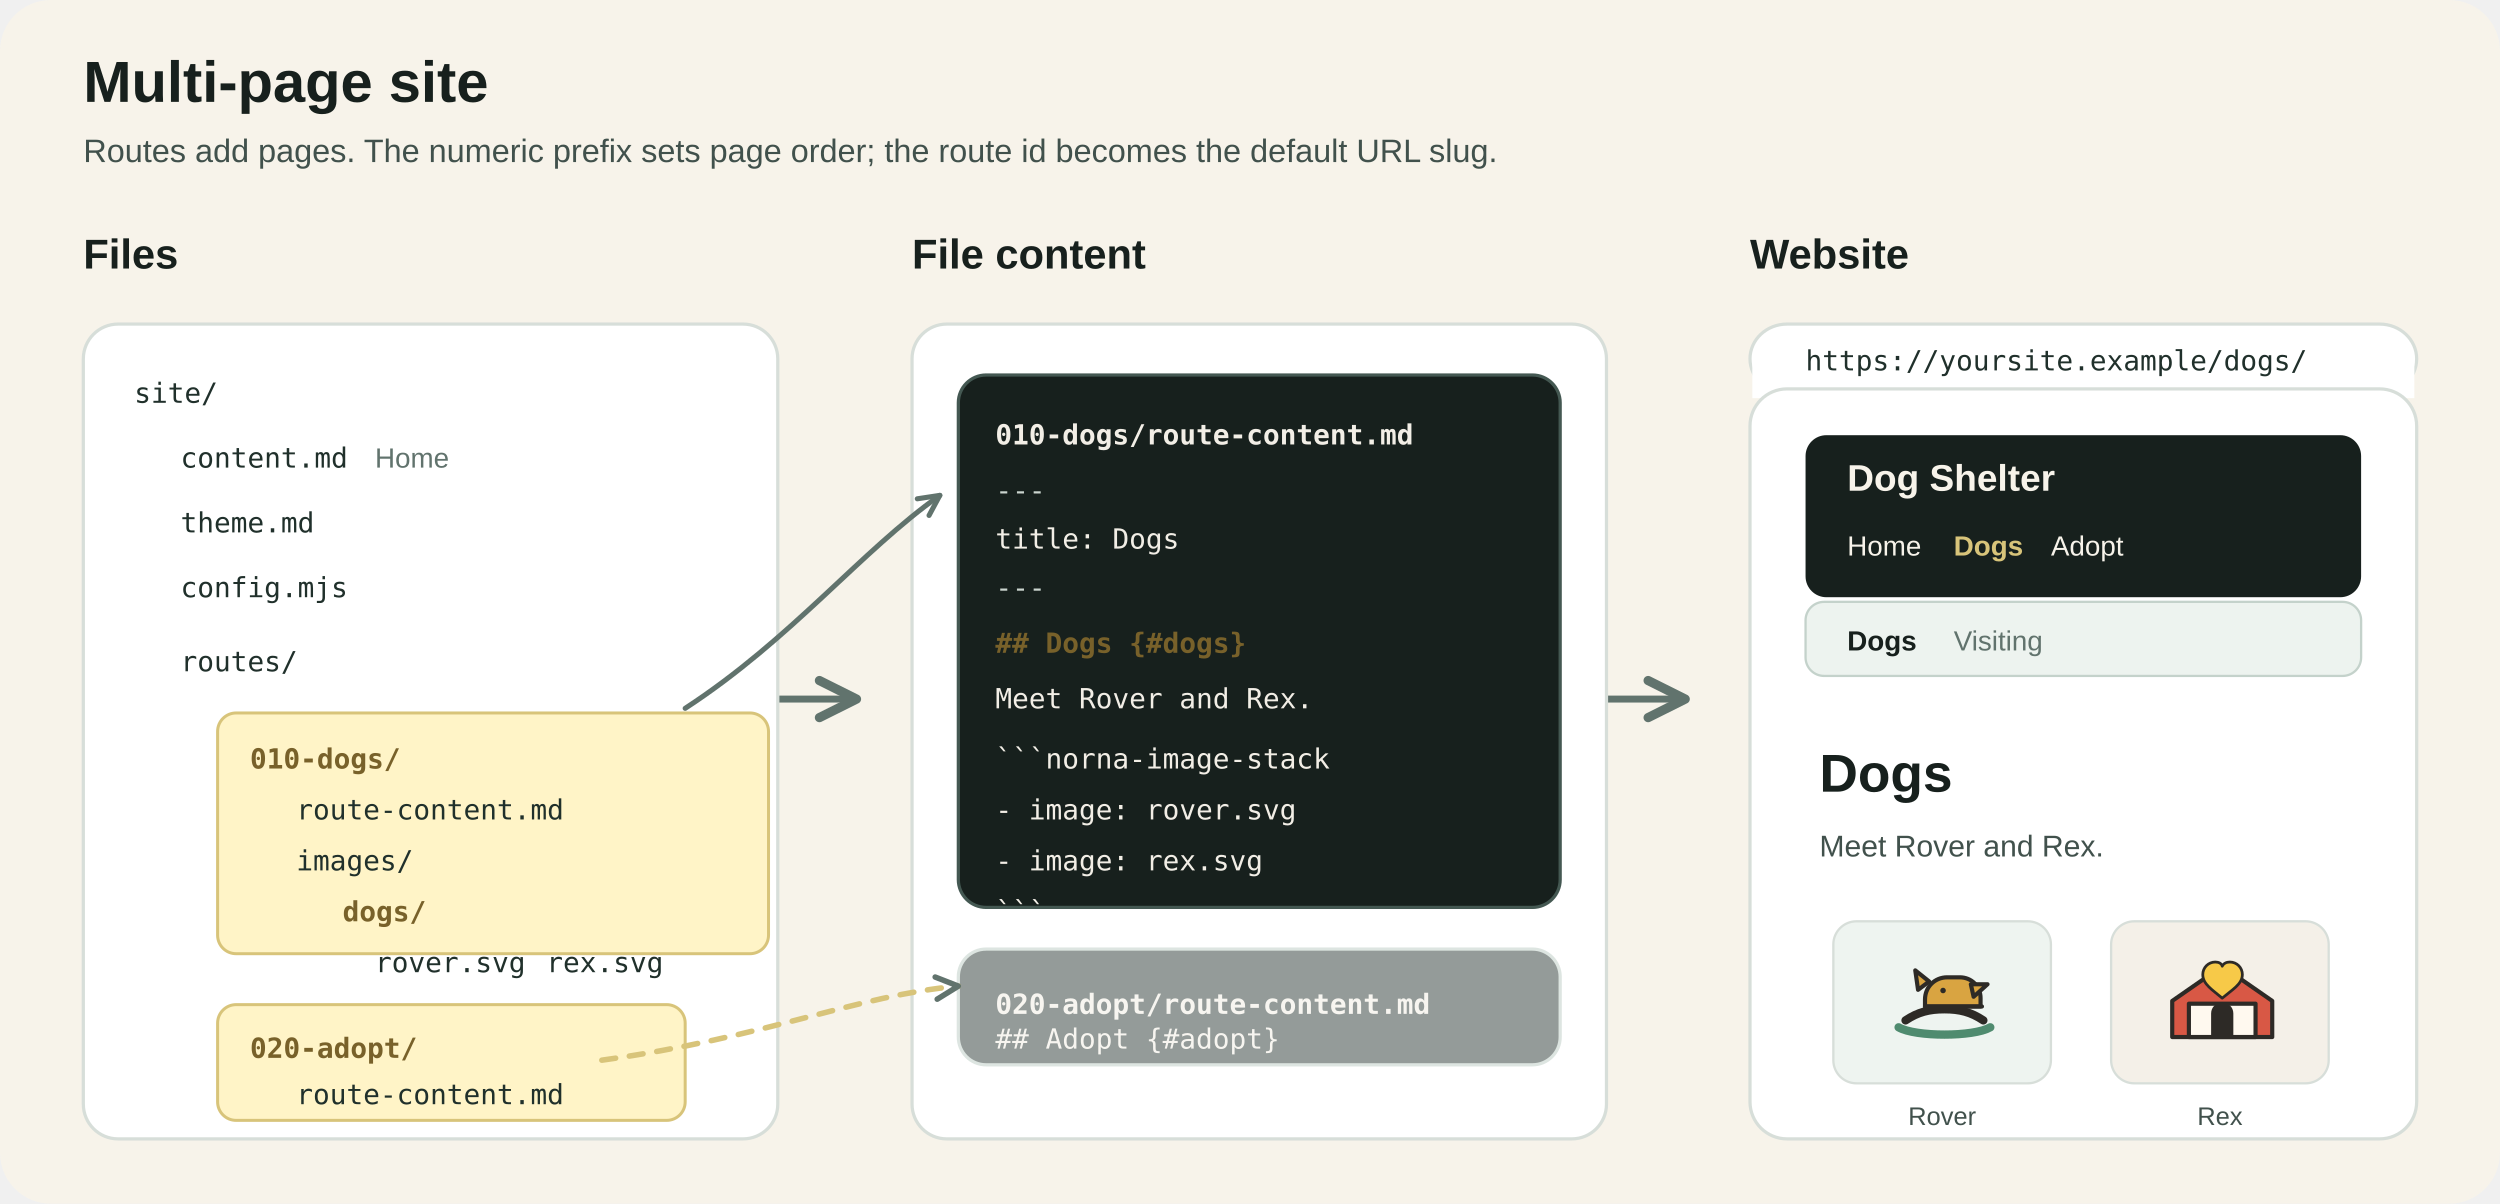
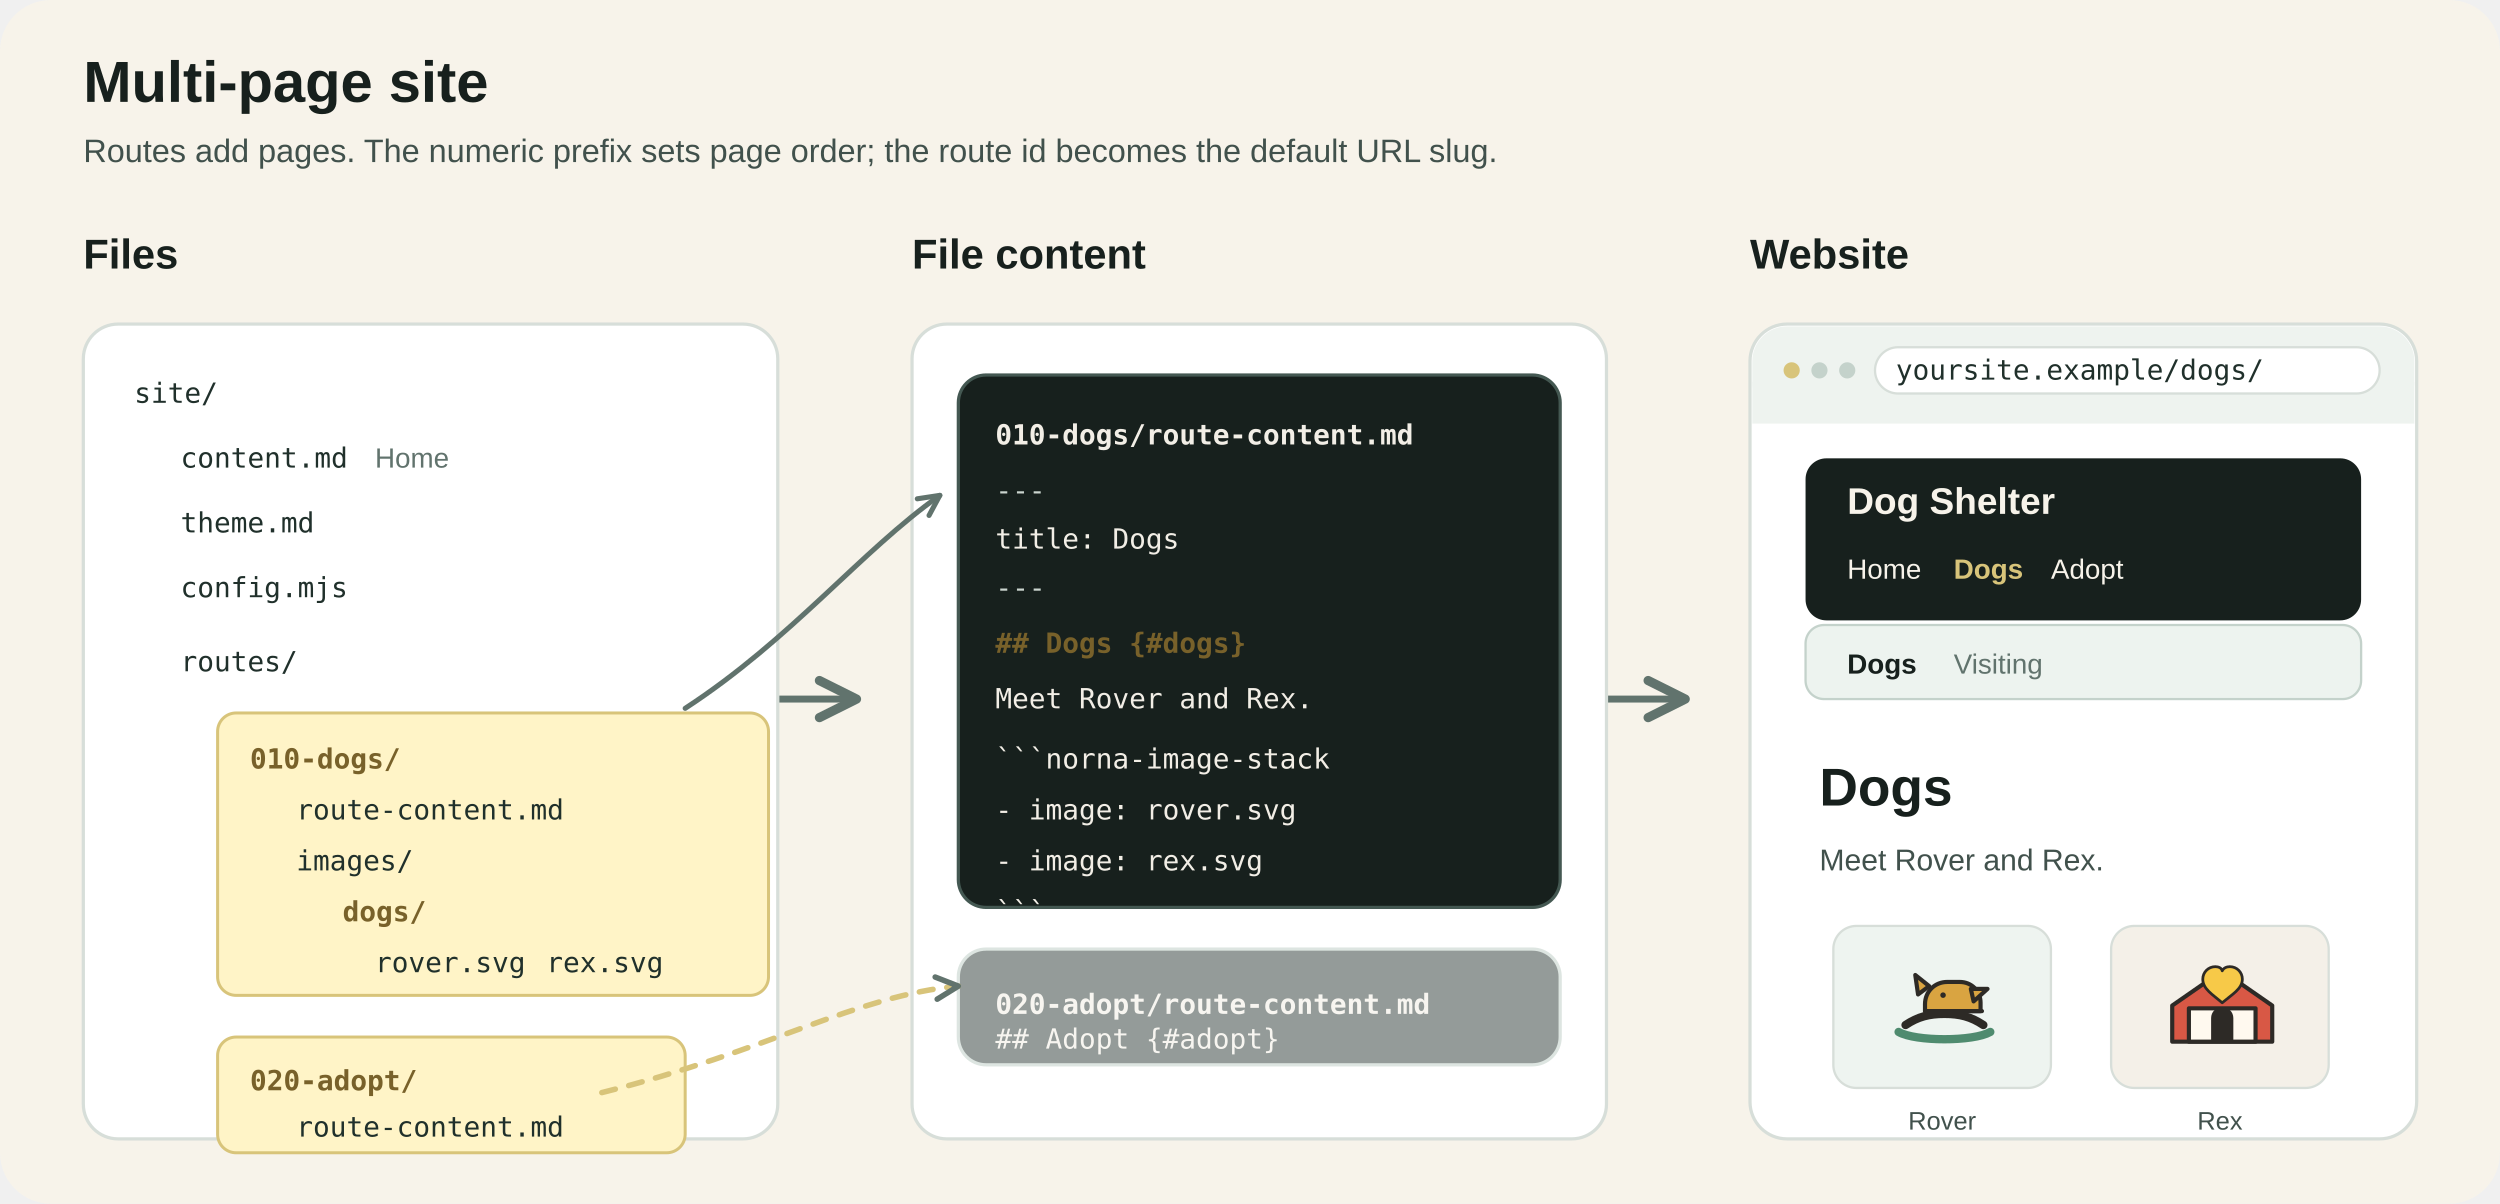
<svg xmlns="http://www.w3.org/2000/svg" viewBox="0 0 1080 520" role="img" aria-labelledby="title desc">
  <rect width="1080" height="520" rx="22" fill="#f7f3ea" />
  <defs>
    <marker id="arrow" viewBox="0 0 12 12" refX="10" refY="6" markerWidth="8" markerHeight="8" orient="auto">
      <path d="M2 2 L10 6 L2 10" fill="none" stroke="#61736d" stroke-width="2" stroke-linecap="round" stroke-linejoin="round" />
    </marker>
    <marker id="small-arrow" viewBox="0 0 12 12" refX="10" refY="6" markerWidth="6" markerHeight="6" orient="auto">
      <path d="M2 2 L10 6 L2 10" fill="none" stroke="#61736d" stroke-width="2" stroke-linecap="round" stroke-linejoin="round" />
    </marker>
    <style>
      .sans { font-family: Arial, Helvetica, sans-serif; }
      .mono { font-family: Menlo, Consolas, monospace; }
      .title { fill: #17201d; font-size: 25px; font-weight: 800; }
      .intro { fill: #41514c; font-size: 14px; }
      .col-title { fill: #17201d; font-size: 18px; font-weight: 800; }
      .small { fill: #61736d; font-size: 12px; }
      .code { fill: #20302b; font-size: 12px; }
      .code-light { fill: #f2eee6; font-size: 12px; }
      .code-muted { fill: #cbd5cf; font-size: 12px; }
      .key { fill: #78612a; font-size: 12px; font-weight: 700; }
      .panel { fill: #ffffff; stroke: #d7ded9; stroke-width: 1.4; }
      .dark { fill: #17201d; stroke: #445852; stroke-width: 1.4; }
      .dark-muted { fill: #46534f; stroke: #c4d2cb; stroke-width: 1.4; }
      .mark { fill: #fff4c7; stroke: #d8c47a; stroke-width: 1.3; }
      .connector { stroke: #d8c47a; stroke-width: 2.4; fill: none; stroke-linecap: round; stroke-dasharray: 6 6; }
    </style>
  </defs>
  <g class="sans">
    <text class="title" x="36" y="44">Multi-page site</text>
    <text class="intro" x="36" y="70">Routes add pages. The numeric prefix sets page order; the route id becomes the default URL slug.</text>
    <text class="col-title" x="36" y="116">Files</text>
    <text class="col-title" x="394" y="116">File content</text>
    <text class="col-title" x="756" y="116">Website</text>
    <path d="M336 302h34" stroke="#61736d" stroke-width="3" marker-end="url(#arrow)" />
    <path d="M694 302h34" stroke="#61736d" stroke-width="3" marker-end="url(#arrow)" />
    <g transform="translate(36 140)">
      <rect class="panel" width="300" height="352" rx="15" />
      <text class="mono code" x="22" y="34">site/</text>
      <text class="mono code" x="42" y="62">content.md</text>
      <text class="small" x="126" y="62">Home</text>
      <text class="mono code" x="42" y="90">theme.md</text>
      <text class="mono code" x="42" y="118">config.mjs</text>
      <text class="mono code" x="42" y="150">routes/</text>
-       <rect class="mark" x="58" y="168" width="238" height="104" rx="8" />
+       <rect class="mark" x="58" y="168" width="238" height="122" rx="8" />
      <text class="mono key" x="72" y="192">010-dogs/</text>
      <text class="mono code" x="92" y="214">route-content.md</text>
      <text class="mono code" x="92" y="236">images/</text>
      <text class="mono key" x="112" y="258">dogs/</text>
      <text class="mono code" x="126" y="280">rover.svg</text>
      <text class="mono code" x="200" y="280">rex.svg</text>
-       <rect class="mark" x="58" y="294" width="202" height="50" rx="8" />
-       <text class="mono key" x="72" y="317">020-adopt/</text>
-       <text class="mono code" x="92" y="337">route-content.md</text>
+       <rect class="mark" x="58" y="308" width="202" height="50" rx="8" />
+       <text class="mono key" x="72" y="331">020-adopt/</text>
+       <text class="mono code" x="92" y="351">route-content.md</text>
    </g>
    <g transform="translate(394 140)">
      <rect class="panel" width="300" height="352" rx="15" />
      <g transform="translate(20 22)">
        <rect class="dark" width="260" height="230" rx="12" />
        <text class="mono code-light" x="16" y="30" font-weight="700">010-dogs/route-content.md</text>
        <text class="mono code-muted" x="16" y="54">---</text>
        <text class="mono code-light" x="16" y="75">title: Dogs</text>
        <text class="mono code-muted" x="16" y="96">---</text>
        <text class="mono key" x="16" y="120">## Dogs {#dogs}</text>
        <text class="mono code-light" x="16" y="144">Meet Rover and Rex.</text>
        <text class="mono code-light" x="16" y="170">```norna-image-stack</text>
        <text class="mono code-light" x="16" y="192">- image: rover.svg</text>
        <text class="mono code-light" x="16" y="214">- image: rex.svg</text>
        <text class="mono code-light" x="16" y="236">```</text>
      </g>
      <g transform="translate(20 270)" opacity="0.58">
        <rect class="dark-muted" width="260" height="50" rx="12" />
        <text class="mono code-light" x="16" y="28" font-weight="700">020-adopt/route-content.md</text>
        <text class="mono code-light" x="16" y="43">## Adopt {#adopt}</text>
      </g>
    </g>
    <path d="M296 306 C342 276 372 238 406 214" stroke="#61736d" stroke-width="2.2" fill="none" stroke-linecap="round" marker-end="url(#small-arrow)" />
-     <path class="connector" d="M260 458 C332 448 370 430 414 426" marker-end="url(#small-arrow)" />
+     <path class="connector" d="M260 472 C332 454 370 430 414 426" marker-end="url(#small-arrow)" />
    <g transform="translate(756 140)">
-       <rect class="panel" width="288" height="30" rx="16" />
-       <rect x="1" y="14" width="286" height="18" fill="#ffffff" />
-       <text class="mono code" x="24" y="20">https://yoursite.example/dogs/</text>
-     </g>
-     <g transform="translate(756 168)">
-       <rect class="panel" width="288" height="324" rx="16" />
-       <rect x="24" y="20" width="240" height="70" rx="9" fill="#17201d" />
-       <text x="42" y="44" fill="#f7f3ea" font-size="16" font-weight="800">Dog Shelter</text>
-       <text x="42" y="72" fill="#f7f3ea" font-size="12">Home</text>
-       <text x="88" y="72" fill="#d8c47a" font-size="12" font-weight="800">Dogs</text>
-       <text x="130" y="72" fill="#f7f3ea" font-size="12">Adopt</text>
-       <rect x="24" y="92" width="240" height="32" rx="8" fill="#edf3ef" stroke="#c4d2cb" />
-       <text x="42" y="113" fill="#17201d" font-size="12" font-weight="800">Dogs</text>
-       <text x="88" y="113" fill="#61736d" font-size="12">Visiting</text>
-       <text x="30" y="174" fill="#17201d" font-size="23" font-weight="800">Dogs</text>
-       <text x="30" y="202" fill="#41514c" font-size="13">Meet Rover and Rex.</text>
-       <g transform="translate(36 230)">
+       <rect class="panel" width="288" height="352" rx="16" />
+       <rect x="1" y="1" width="286" height="39" rx="15" fill="#eef3ef" />
+       <rect x="1" y="25" width="286" height="18" fill="#eef3ef" />
+       <circle cx="18" cy="20" r="3.5" fill="#d8c47a" />
+       <circle cx="30" cy="20" r="3.5" fill="#c4d2cb" />
+       <circle cx="42" cy="20" r="3.5" fill="#c4d2cb" />
+       <rect x="54" y="10" width="218" height="20" rx="10" fill="#ffffff" stroke="#d7ded9" />
+       <text class="mono code" x="63" y="24" font-size="9">yoursite.example/dogs/</text>
+       <rect x="24" y="58" width="240" height="70" rx="9" fill="#17201d" />
+       <text x="42" y="82" fill="#f7f3ea" font-size="16" font-weight="800">Dog Shelter</text>
+       <text x="42" y="110" fill="#f7f3ea" font-size="12">Home</text>
+       <text x="88" y="110" fill="#d8c47a" font-size="12" font-weight="800">Dogs</text>
+       <text x="130" y="110" fill="#f7f3ea" font-size="12">Adopt</text>
+       <rect x="24" y="130" width="240" height="32" rx="8" fill="#edf3ef" stroke="#c4d2cb" />
+       <text x="42" y="151" fill="#17201d" font-size="12" font-weight="800">Dogs</text>
+       <text x="88" y="151" fill="#61736d" font-size="12">Visiting</text>
+       <text x="30" y="208" fill="#17201d" font-size="23" font-weight="800">Dogs</text>
+       <text x="30" y="236" fill="#41514c" font-size="13">Meet Rover and Rex.</text>
+       <g transform="translate(36 260)">
        <rect width="94" height="70" rx="10" fill="#eef4f0" stroke="#d7ded9" />
        <g transform="translate(12 11) scale(0.3)">
          <path d="M64 106c18-12 34-16 56-16s38 4 56 16" fill="none" stroke="#2d2a26" stroke-width="12" stroke-linecap="round" />
          <path d="M54 116c24 14 108 14 132 0" fill="none" stroke="#4f8b6f" stroke-width="12" stroke-linecap="round" />
          <path d="M92 76c0-18 14-32 32-32h18c17 0 30 13 30 30v12H92Z" fill="#d9a441" stroke="#2d2a26" stroke-width="6" stroke-linejoin="round" />
          <circle cx="118" cy="63" r="4" fill="#2d2a26" />
          <path d="M158 54h24l-20 18Z" fill="#d9a441" stroke="#2d2a26" stroke-width="6" stroke-linejoin="round" />
          <path d="M98 50 78 34l4 28Z" fill="#d9a441" stroke="#2d2a26" stroke-width="6" stroke-linejoin="round" />
          <path d="M92 86h82" stroke="#2d2a26" stroke-width="6" stroke-linecap="round" />
        </g>
        <text x="47" y="88" text-anchor="middle" fill="#41514c" font-size="11">Rover</text>
      </g>
-       <g transform="translate(156 230)">
+       <g transform="translate(156 260)">
        <rect width="94" height="70" rx="10" fill="#f4f0e8" stroke="#d7ded9" />
        <g transform="translate(12 11) scale(0.3)">
          <path d="M48 78 120 28l72 50v52H48Z" fill="#d85845" stroke="#2d2a26" stroke-width="6" stroke-linejoin="round" />
          <path d="M72 82h96v48H72Z" fill="#fff9ef" stroke="#2d2a26" stroke-width="6" stroke-linejoin="round" />
          <path d="M104 130V96a16 16 0 0 1 32 0v34Z" fill="#2d2a26" />
          <path d="M120 74c-14-12-28-20-28-34 0-10 8-18 18-18 5 0 9 2 10 6 2-4 6-6 11-6 10 0 18 8 18 18 0 14-15 22-29 34Z" fill="#f7c948" stroke="#2d2a26" stroke-width="4" stroke-linejoin="round" />
        </g>
        <text x="47" y="88" text-anchor="middle" fill="#41514c" font-size="11">Rex</text>
      </g>
    </g>
  </g>
</svg>
